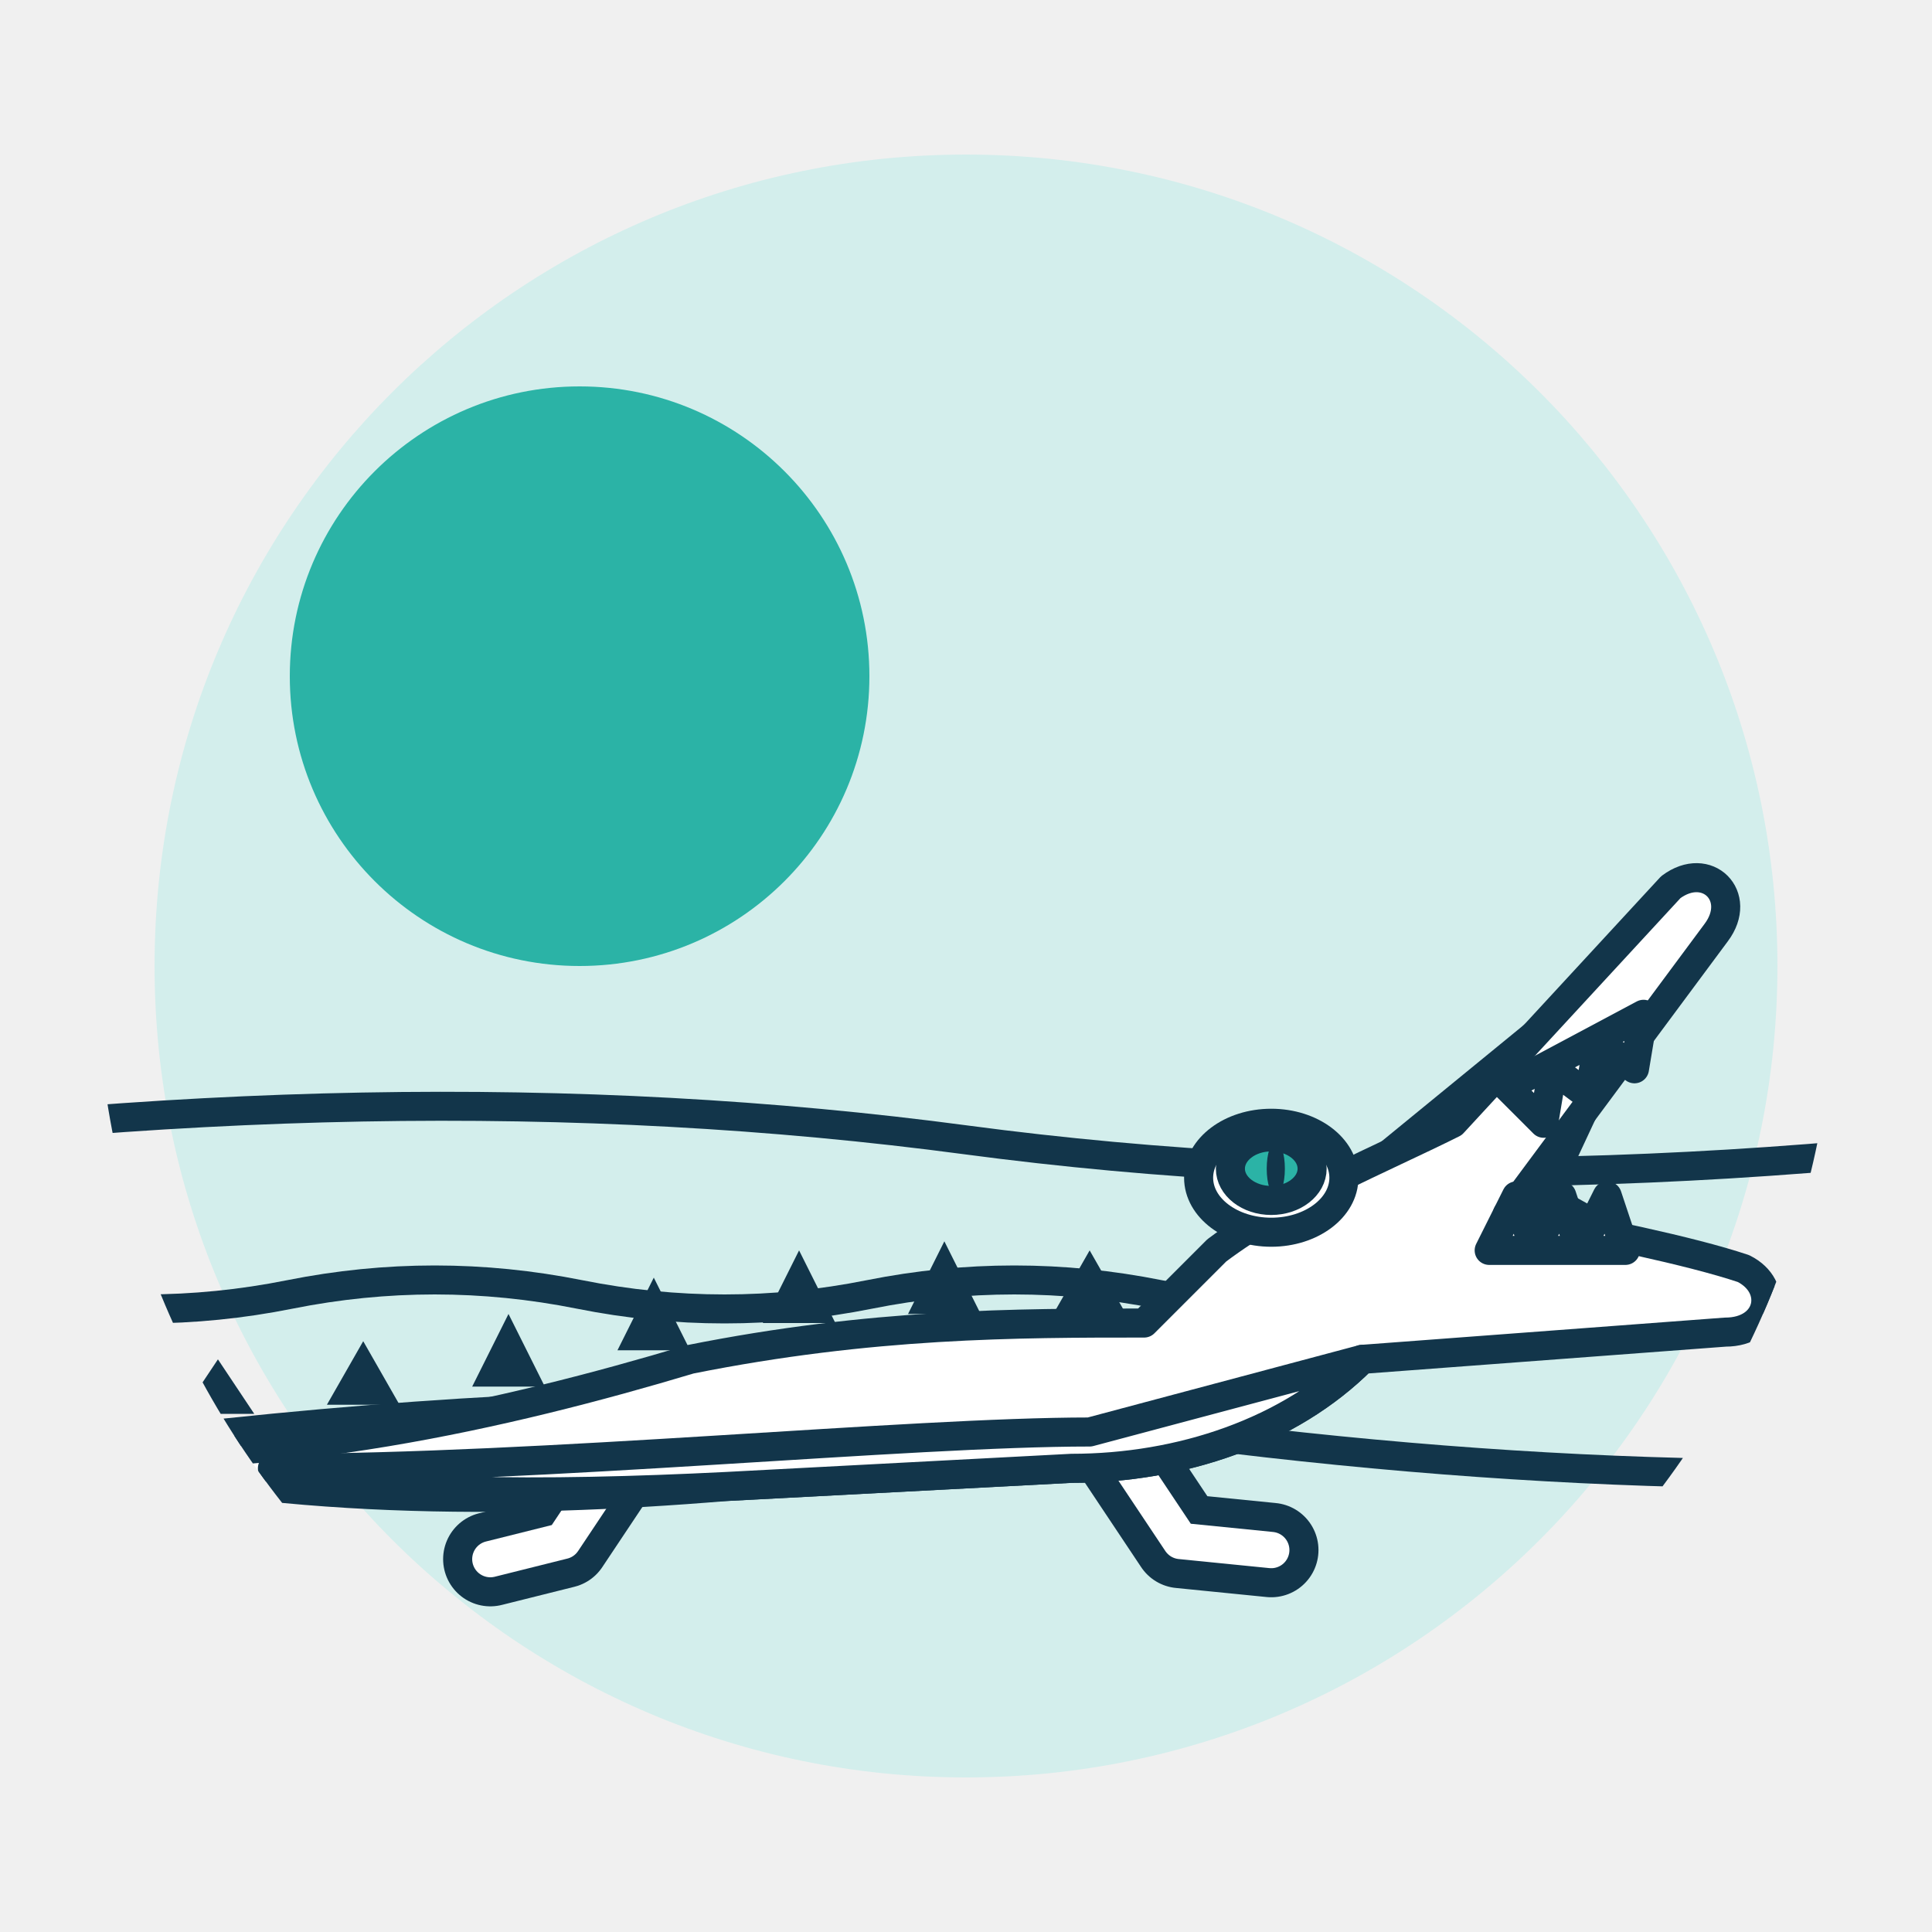
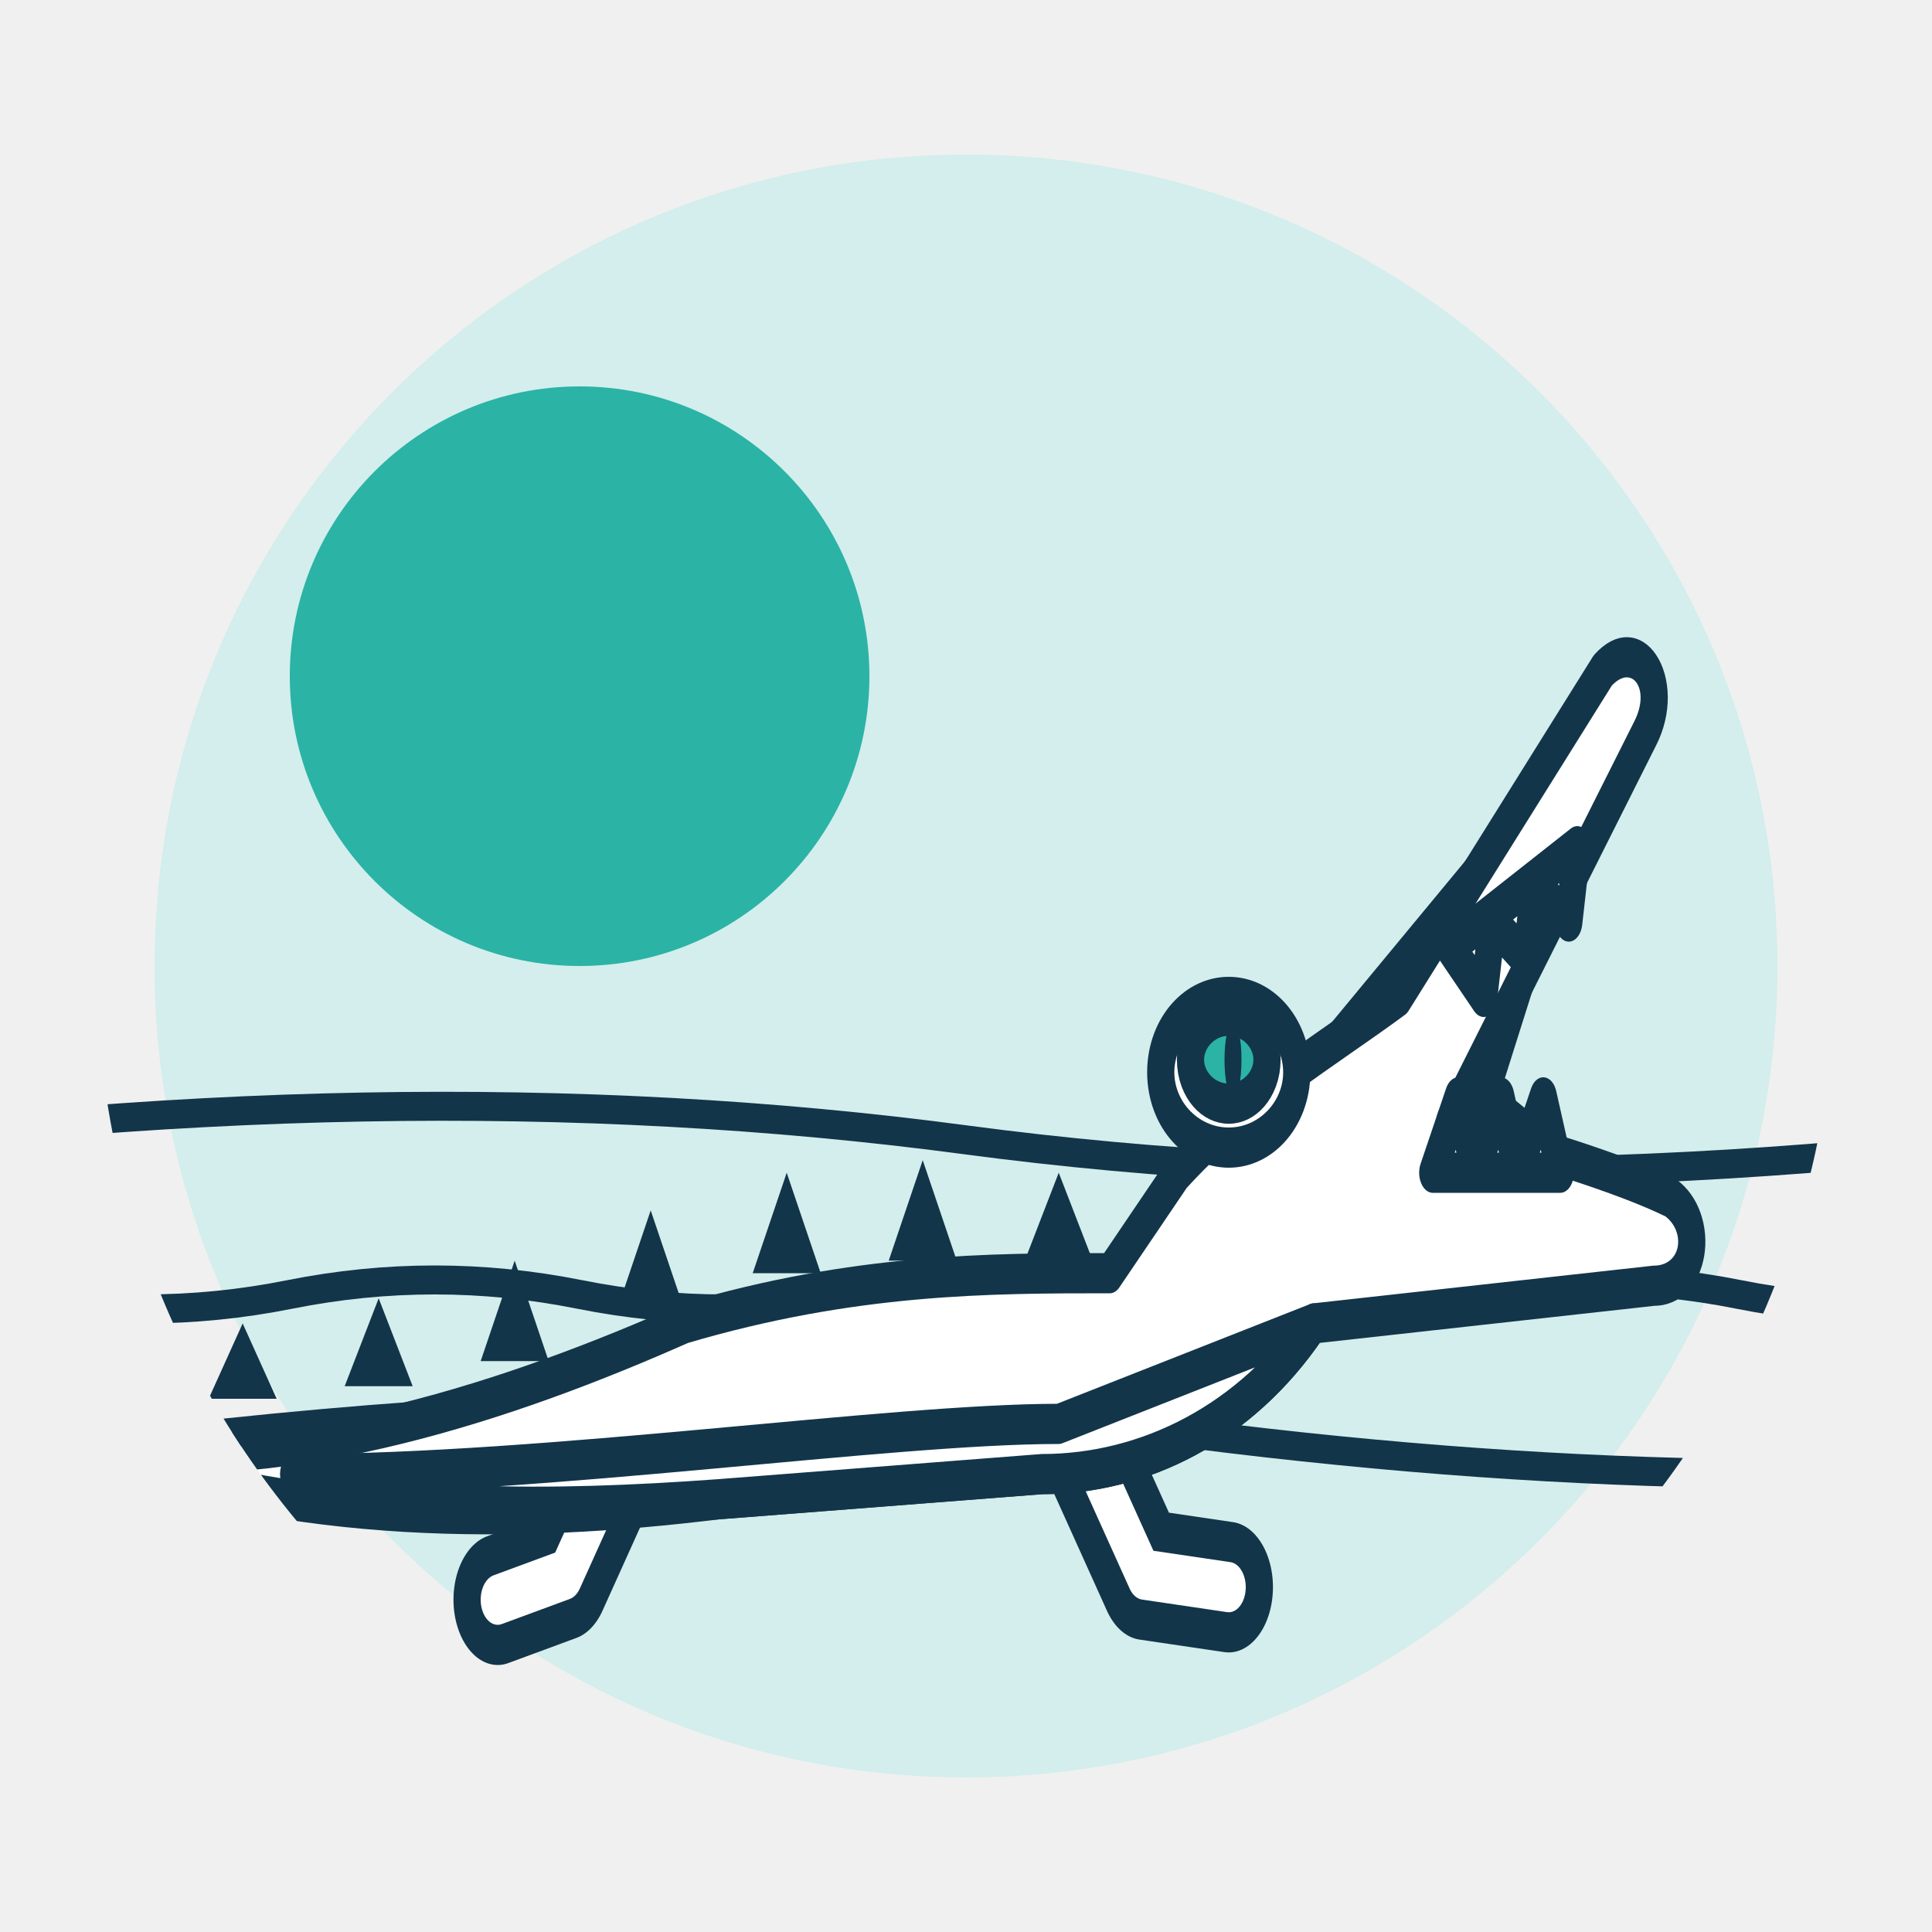
<svg xmlns="http://www.w3.org/2000/svg" viewBox="0 0 200 200" width="200" height="200">
  <defs>
    <clipPath id="clip">
      <circle cx="100" cy="100" r="90" />
    </clipPath>
  </defs>
  <circle cx="100" cy="100" r="84" fill="#D3EEEC" />
  <g clip-path="url(#clip)">
    <path d="M-30 120.4 Q40 110 100 118 T230 114.8" fill="none" stroke="#12354A" stroke-width="3" stroke-linecap="round" />
    <path d="M-30 134 Q-15.0 131 0 134 T30 134 T60 134 T90 134 T120 134 T150 134 T180 134 T210 134 T240 134" fill="none" stroke="#12354A" stroke-width="3" stroke-linecap="round" />
    <path d="M-30 156 Q60 140 120 148 T230 150" fill="none" stroke="#12354A" stroke-width="3" stroke-linecap="round" />
    <circle cx="60" cy="70" r="30" fill="#2BB3A6" />
-     <g transform="translate(94 152) scale(.94) translate(-100 -152)">
+     <g transform="translate(92 150) scale(.88 1.3) translate(-100 -150)">
      <path d="M70 148 L62 160 L54 162" fill="none" stroke="#12354A" stroke-width="10.4" stroke-linecap="round" stroke-linejoin="round" />
      <path d="M70 148 L62 160 L54 162" fill="none" stroke="#FFFFFF" stroke-width="4.0" stroke-linecap="round" stroke-linejoin="round" />
      <path d="M122 148 L130 160 L140 161" fill="none" stroke="#12354A" stroke-width="10.4" stroke-linecap="round" stroke-linejoin="round" />
      <path d="M122 148 L130 160 L140 161" fill="none" stroke="#FFFFFF" stroke-width="4.0" stroke-linecap="round" stroke-linejoin="round" />
      <path d="M140 128 L184 92 L170 122 L188 132 L150 136Z" fill="#FFFFFF" stroke="#12354A" stroke-width="3.2" stroke-linejoin="round" stroke-linecap="round" />
      <path d="M6 150 C30 152 56 146 76 140 C96 136 112 136 126 136 L134 128 C142 122 152 118 160 114 L184 88 C188 85 192 89 189 93 L166 124 C176 126 186 128 192 130 C196 132 195 137 190 137 L150 140 C142 148 130 152 118 152 L80 154 C56 156 30 156 6 150Z" fill="#FFFFFF" stroke="#12354A" stroke-width="3.2" stroke-linejoin="round" stroke-linecap="round" />
      <path d="M166 110 l4 4 l1 -6 l4 3 l1 -6 l4 3 l1 -6Z M164 128 l3 -6 l2 6 l3 -6 l2 6 l3 -6 l2 6Z" fill="#FFFFFF" stroke="#12354A" stroke-width="3.2" stroke-linejoin="round" stroke-linecap="round" />
      <path d="M30 152 C60 152 100 148 120 148 L150 140 C142 148 130 152 118 152 L80 154 C60 155 40 155 30 152Z" fill="#FFFFFF" stroke="#12354A" stroke-width="3.2" stroke-linejoin="round" stroke-linecap="round" />
      <path d="M132 120 a8 6 0 1 0 16 0 a8 6 0 1 0 -16 0Z" fill="#FFFFFF" stroke="#12354A" stroke-width="3.2" stroke-linejoin="round" stroke-linecap="round" />
      <path d="M135.5 119 a4.5 3.5 0 1 0 9.0 0 a4.5 3.5 0 1 0 -9.0 0Z" fill="#2BB3A6" stroke="#12354A" stroke-width="3.2" stroke-linejoin="round" stroke-linecap="round" />
      <path d="M139.5 119 a1 3 0 1 0 2 0 a1 3 0 1 0 -2 0Z" fill="#12354A" />
      <path d="M20 146 l4 -6 l4 6Z M36 145 l4 -7 l4 7Z M52 143 l4 -8 l4 8Z M68 139 l4 -8 l4 8Z M84 136 l4 -8 l4 8Z M100 135 l4 -8 l4 8Z M116 135 l4 -7 l4 7Z" fill="#12354A" />
    </g>
  </g>
</svg>
